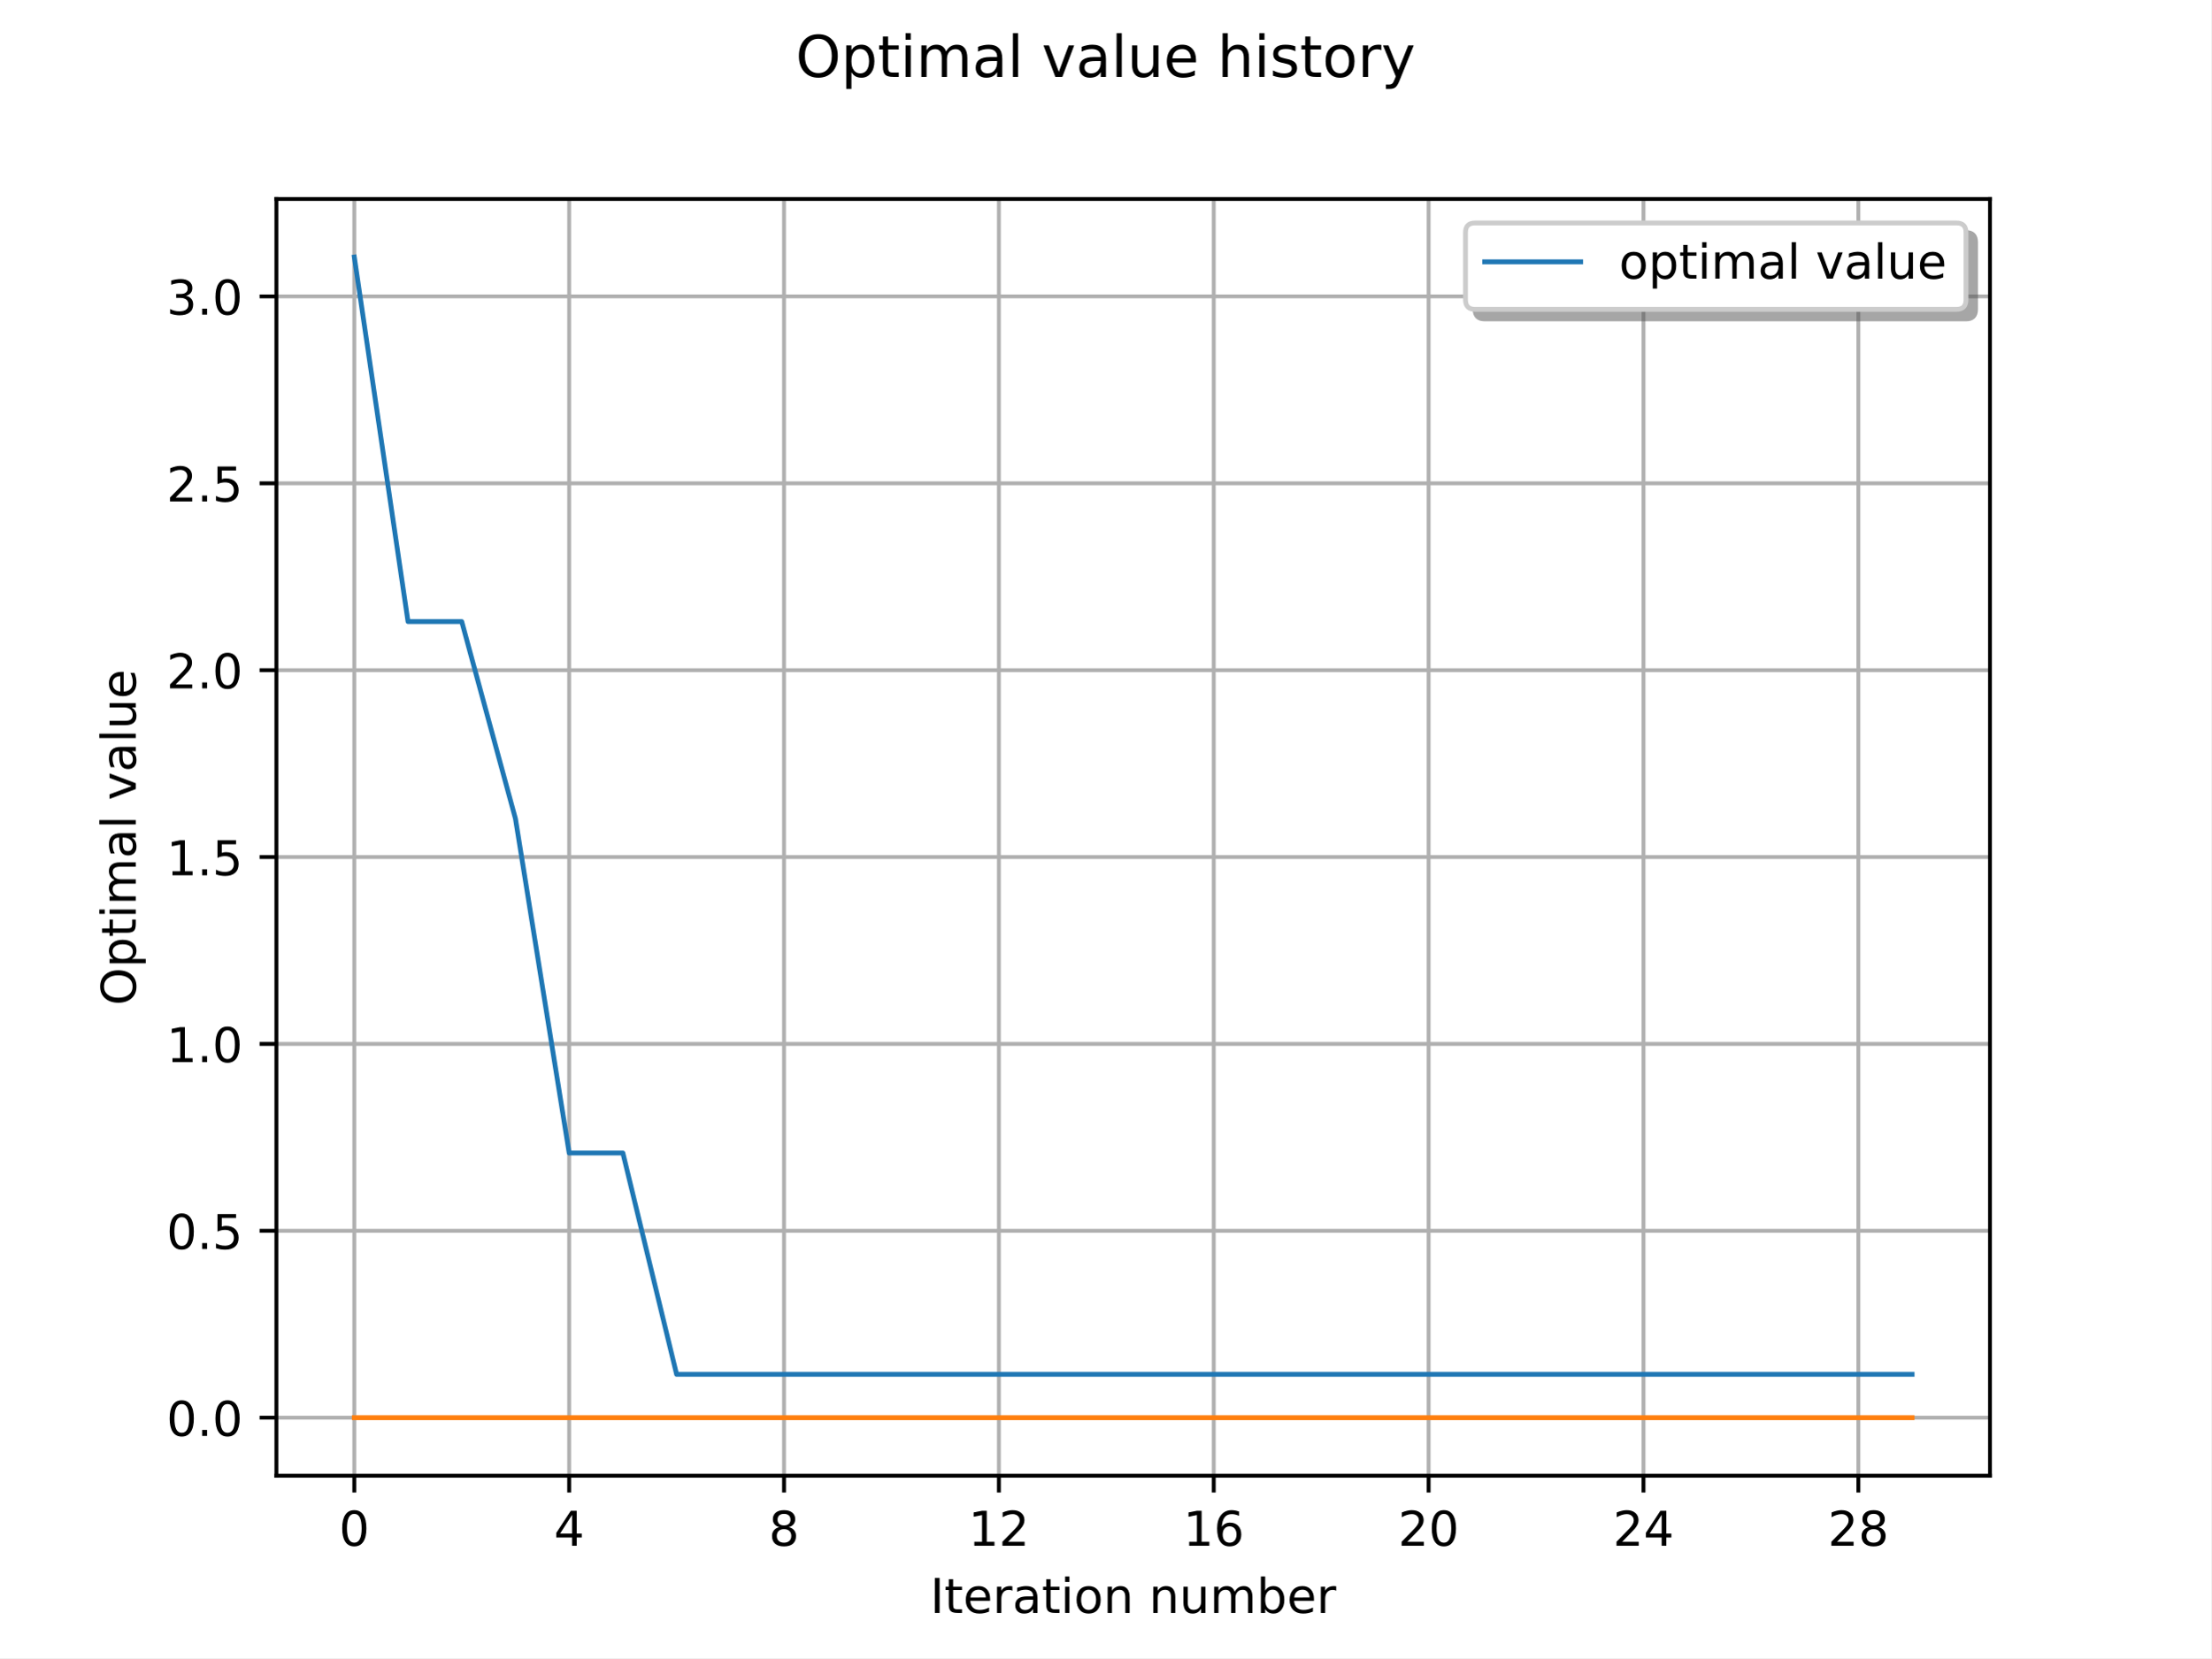
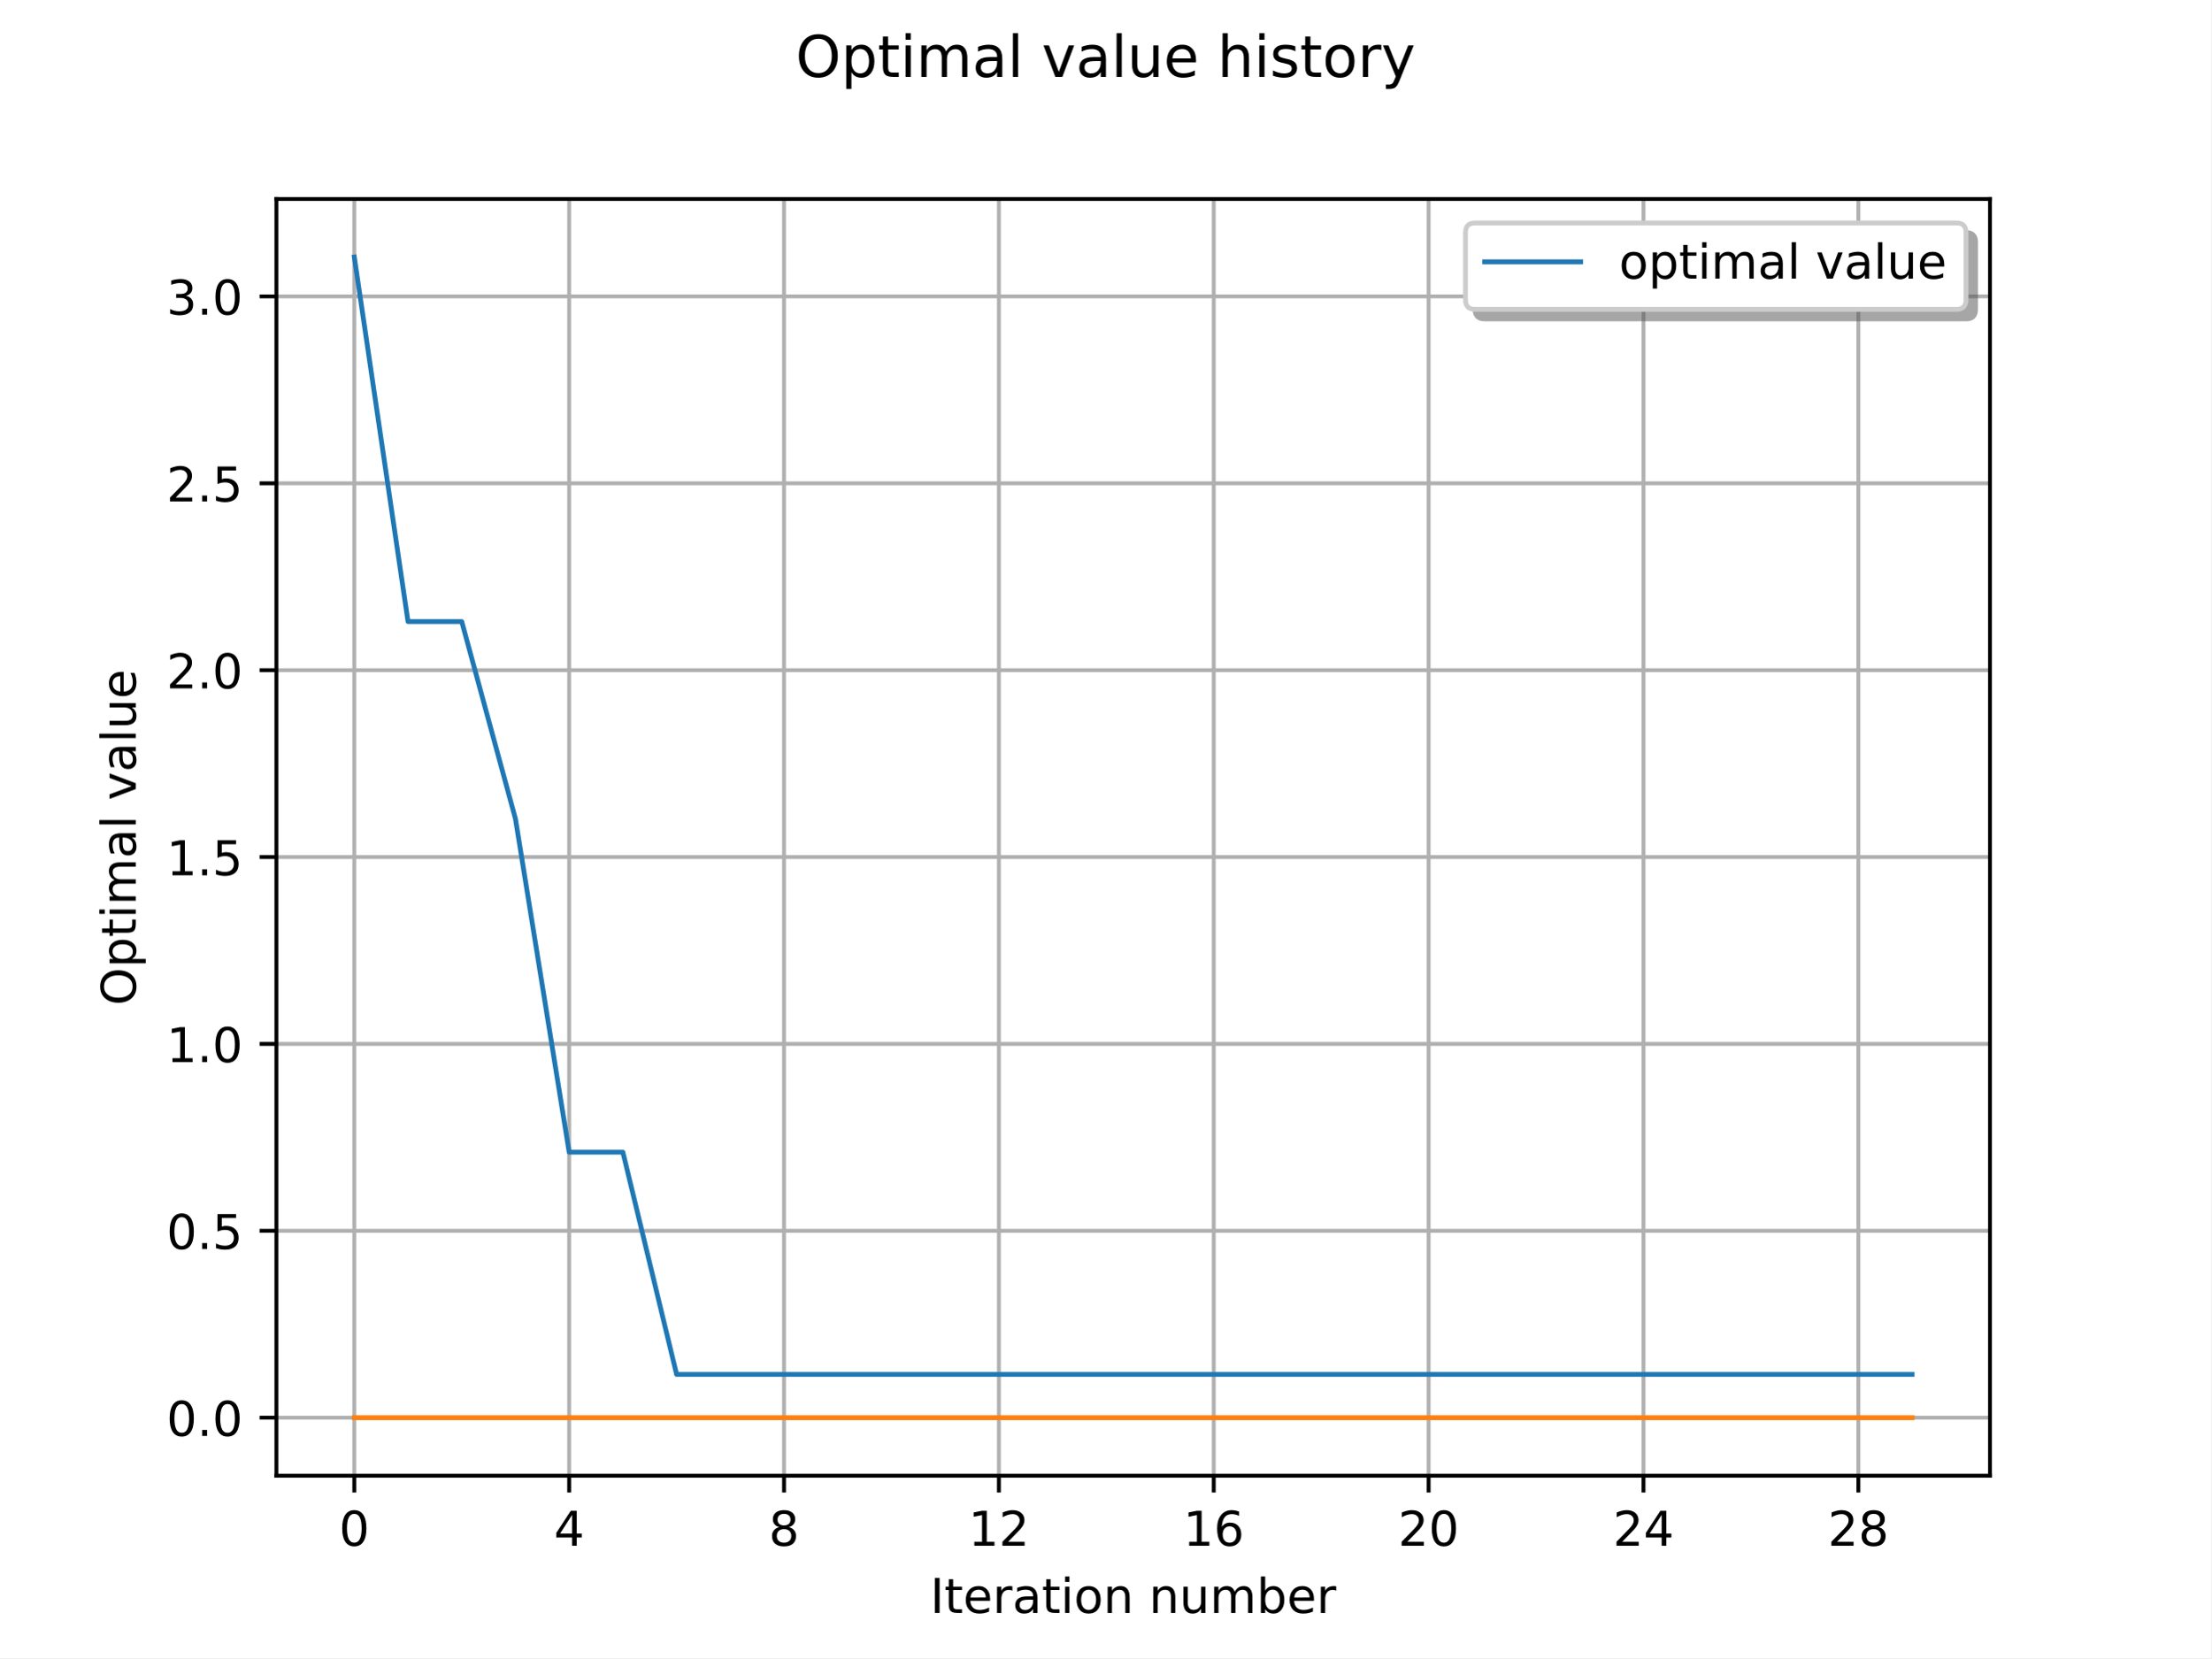
<svg xmlns="http://www.w3.org/2000/svg" xmlns:xlink="http://www.w3.org/1999/xlink" width="460.8pt" height="345.6pt" viewBox="0 0 460.8 345.6" version="1.1">
  <defs>
    <style type="text/css">*{stroke-linejoin: round; stroke-linecap: butt}</style>
  </defs>
  <g id="figure_1">
    <g id="patch_1">
      <path d="M 0 345.6  L 460.8 345.6  L 460.8 0  L 0 0  z " style="fill: #ffffff" />
    </g>
    <g id="axes_1">
      <g id="patch_2">
        <path d="M 57.6 307.584  L 414.72 307.584  L 414.72 41.472  L 57.6 41.472  z " style="fill: #ffffff" />
      </g>
      <g id="matplotlib.axis_1">
        <g id="xtick_1">
          <g id="line2d_1">
            <path d="M 73.833 307.584  L 73.833 41.472  " clip-path="url(#pece686282c)" style="fill: none; stroke: #b0b0b0; stroke-width: 0.8; stroke-linecap: square" />
          </g>
          <g id="line2d_2">
            <defs>
              <path id="m4a92d99fee" d="M 0 0  L 0 3.5  " style="stroke: #000000; stroke-width: 0.8" />
            </defs>
            <g>
              <use xlink:href="#m4a92d99fee" x="73.833" y="307.584" style="stroke: #000000; stroke-width: 0.8" />
            </g>
          </g>
          <g id="text_1">
            <g transform="translate(70.65148 322.1817) scale(0.1 -0.1)">
              <defs>
                <path id="DejaVuSans-13" d="M 2034 4250  Q 1547 4250 1301 3770  Q 1056 3291 1056 2328  Q 1056 1369 1301 889  Q 1547 409 2034 409  Q 2525 409 2770 889  Q 3016 1369 3016 2328  Q 3016 3291 2770 3770  Q 2525 4250 2034 4250  z M 2034 4750  Q 2819 4750 3233 4129  Q 3647 3509 3647 2328  Q 3647 1150 3233 529  Q 2819 -91 2034 -91  Q 1250 -91 836 529  Q 422 1150 422 2328  Q 422 3509 836 4129  Q 1250 4750 2034 4750  z " transform="scale(0.015625)" />
              </defs>
              <use xlink:href="#DejaVuSans-13" />
            </g>
          </g>
        </g>
        <g id="xtick_2">
          <g id="line2d_3">
            <path d="M 118.613 307.584  L 118.613 41.472  " clip-path="url(#pece686282c)" style="fill: none; stroke: #b0b0b0; stroke-width: 0.8; stroke-linecap: square" />
          </g>
          <g id="line2d_4">
            <g>
              <use xlink:href="#m4a92d99fee" x="118.613" y="307.584" style="stroke: #000000; stroke-width: 0.8" />
            </g>
          </g>
          <g id="text_2">
            <g transform="translate(115.4314 322.1817) scale(0.1 -0.1)">
              <defs>
                <path id="DejaVuSans-17" d="M 2419 4116  L 825 1625  L 2419 1625  L 2419 4116  z M 2253 4666  L 3047 4666  L 3047 1625  L 3713 1625  L 3713 1100  L 3047 1100  L 3047 0  L 2419 0  L 2419 1100  L 313 1100  L 313 1709  L 2253 4666  z " transform="scale(0.015625)" />
              </defs>
              <use xlink:href="#DejaVuSans-17" />
            </g>
          </g>
        </g>
        <g id="xtick_3">
          <g id="line2d_5">
            <path d="M 163.393 307.584  L 163.393 41.472  " clip-path="url(#pece686282c)" style="fill: none; stroke: #b0b0b0; stroke-width: 0.8; stroke-linecap: square" />
          </g>
          <g id="line2d_6">
            <g>
              <use xlink:href="#m4a92d99fee" x="163.393" y="307.584" style="stroke: #000000; stroke-width: 0.8" />
            </g>
          </g>
          <g id="text_3">
            <g transform="translate(160.2114 322.1817) scale(0.1 -0.1)">
              <defs>
                <path id="DejaVuSans-1b" d="M 2034 2216  Q 1584 2216 1326 1975  Q 1069 1734 1069 1313  Q 1069 891 1326 650  Q 1584 409 2034 409  Q 2484 409 2743 651  Q 3003 894 3003 1313  Q 3003 1734 2745 1975  Q 2488 2216 2034 2216  z M 1403 2484  Q 997 2584 770 2862  Q 544 3141 544 3541  Q 544 4100 942 4425  Q 1341 4750 2034 4750  Q 2731 4750 3128 4425  Q 3525 4100 3525 3541  Q 3525 3141 3298 2862  Q 3072 2584 2669 2484  Q 3125 2378 3379 2068  Q 3634 1759 3634 1313  Q 3634 634 3220 271  Q 2806 -91 2034 -91  Q 1263 -91 848 271  Q 434 634 434 1313  Q 434 1759 690 2068  Q 947 2378 1403 2484  z M 1172 3481  Q 1172 3119 1398 2916  Q 1625 2713 2034 2713  Q 2441 2713 2670 2916  Q 2900 3119 2900 3481  Q 2900 3844 2670 4047  Q 2441 4250 2034 4250  Q 1625 4250 1398 4047  Q 1172 3844 1172 3481  z " transform="scale(0.015625)" />
              </defs>
              <use xlink:href="#DejaVuSans-1b" />
            </g>
          </g>
        </g>
        <g id="xtick_4">
          <g id="line2d_7">
            <path d="M 208.173 307.584  L 208.173 41.472  " clip-path="url(#pece686282c)" style="fill: none; stroke: #b0b0b0; stroke-width: 0.8; stroke-linecap: square" />
          </g>
          <g id="line2d_8">
            <g>
              <use xlink:href="#m4a92d99fee" x="208.173" y="307.584" style="stroke: #000000; stroke-width: 0.8" />
            </g>
          </g>
          <g id="text_4">
            <g transform="translate(201.81 322.1817) scale(0.1 -0.1)">
              <defs>
                <path id="DejaVuSans-14" d="M 794 531  L 1825 531  L 1825 4091  L 703 3866  L 703 4441  L 1819 4666  L 2450 4666  L 2450 531  L 3481 531  L 3481 0  L 794 0  L 794 531  z " transform="scale(0.015625)" />
                <path id="DejaVuSans-15" d="M 1228 531  L 3431 531  L 3431 0  L 469 0  L 469 531  Q 828 903 1448 1529  Q 2069 2156 2228 2338  Q 2531 2678 2651 2914  Q 2772 3150 2772 3378  Q 2772 3750 2511 3984  Q 2250 4219 1831 4219  Q 1534 4219 1204 4116  Q 875 4013 500 3803  L 500 4441  Q 881 4594 1212 4672  Q 1544 4750 1819 4750  Q 2544 4750 2975 4387  Q 3406 4025 3406 3419  Q 3406 3131 3298 2873  Q 3191 2616 2906 2266  Q 2828 2175 2409 1742  Q 1991 1309 1228 531  z " transform="scale(0.015625)" />
              </defs>
              <use xlink:href="#DejaVuSans-14" />
              <use xlink:href="#DejaVuSans-15" transform="translate(63.625 0)" />
            </g>
          </g>
        </g>
        <g id="xtick_5">
          <g id="line2d_9">
            <path d="M 252.952 307.584  L 252.952 41.472  " clip-path="url(#pece686282c)" style="fill: none; stroke: #b0b0b0; stroke-width: 0.8; stroke-linecap: square" />
          </g>
          <g id="line2d_10">
            <g>
              <use xlink:href="#m4a92d99fee" x="252.952" y="307.584" style="stroke: #000000; stroke-width: 0.8" />
            </g>
          </g>
          <g id="text_5">
            <g transform="translate(246.59 322.1817) scale(0.1 -0.1)">
              <defs>
                <path id="DejaVuSans-19" d="M 2113 2584  Q 1688 2584 1439 2293  Q 1191 2003 1191 1497  Q 1191 994 1439 701  Q 1688 409 2113 409  Q 2538 409 2786 701  Q 3034 994 3034 1497  Q 3034 2003 2786 2293  Q 2538 2584 2113 2584  z M 3366 4563  L 3366 3988  Q 3128 4100 2886 4159  Q 2644 4219 2406 4219  Q 1781 4219 1451 3797  Q 1122 3375 1075 2522  Q 1259 2794 1537 2939  Q 1816 3084 2150 3084  Q 2853 3084 3261 2657  Q 3669 2231 3669 1497  Q 3669 778 3244 343  Q 2819 -91 2113 -91  Q 1303 -91 875 529  Q 447 1150 447 2328  Q 447 3434 972 4092  Q 1497 4750 2381 4750  Q 2619 4750 2861 4703  Q 3103 4656 3366 4563  z " transform="scale(0.015625)" />
              </defs>
              <use xlink:href="#DejaVuSans-14" />
              <use xlink:href="#DejaVuSans-19" transform="translate(63.625 0)" />
            </g>
          </g>
        </g>
        <g id="xtick_6">
          <g id="line2d_11">
            <path d="M 297.732 307.584  L 297.732 41.472  " clip-path="url(#pece686282c)" style="fill: none; stroke: #b0b0b0; stroke-width: 0.8; stroke-linecap: square" />
          </g>
          <g id="line2d_12">
            <g>
              <use xlink:href="#m4a92d99fee" x="297.732" y="307.584" style="stroke: #000000; stroke-width: 0.8" />
            </g>
          </g>
          <g id="text_6">
            <g transform="translate(291.3699 322.1817) scale(0.1 -0.1)">
              <use xlink:href="#DejaVuSans-15" />
              <use xlink:href="#DejaVuSans-13" transform="translate(63.625 0)" />
            </g>
          </g>
        </g>
        <g id="xtick_7">
          <g id="line2d_13">
            <path d="M 342.512 307.584  L 342.512 41.472  " clip-path="url(#pece686282c)" style="fill: none; stroke: #b0b0b0; stroke-width: 0.8; stroke-linecap: square" />
          </g>
          <g id="line2d_14">
            <g>
              <use xlink:href="#m4a92d99fee" x="342.512" y="307.584" style="stroke: #000000; stroke-width: 0.8" />
            </g>
          </g>
          <g id="text_7">
            <g transform="translate(336.1499 322.1817) scale(0.1 -0.1)">
              <use xlink:href="#DejaVuSans-15" />
              <use xlink:href="#DejaVuSans-17" transform="translate(63.625 0)" />
            </g>
          </g>
        </g>
        <g id="xtick_8">
          <g id="line2d_15">
            <path d="M 387.292 307.584  L 387.292 41.472  " clip-path="url(#pece686282c)" style="fill: none; stroke: #b0b0b0; stroke-width: 0.8; stroke-linecap: square" />
          </g>
          <g id="line2d_16">
            <g>
              <use xlink:href="#m4a92d99fee" x="387.292" y="307.584" style="stroke: #000000; stroke-width: 0.8" />
            </g>
          </g>
          <g id="text_8">
            <g transform="translate(380.9298 322.1817) scale(0.1 -0.1)">
              <use xlink:href="#DejaVuSans-15" />
              <use xlink:href="#DejaVuSans-1b" transform="translate(63.625 0)" />
            </g>
          </g>
        </g>
        <g id="text_9">
          <g transform="translate(193.8483 336.1824) scale(0.1 -0.1)">
            <defs>
              <path id="DejaVuSans-2c" d="M 628 4666  L 1259 4666  L 1259 0  L 628 0  L 628 4666  z " transform="scale(0.015625)" />
              <path id="DejaVuSans-57" d="M 1172 4494  L 1172 3500  L 2356 3500  L 2356 3053  L 1172 3053  L 1172 1153  Q 1172 725 1289 603  Q 1406 481 1766 481  L 2356 481  L 2356 0  L 1766 0  Q 1100 0 847 248  Q 594 497 594 1153  L 594 3053  L 172 3053  L 172 3500  L 594 3500  L 594 4494  L 1172 4494  z " transform="scale(0.015625)" />
              <path id="DejaVuSans-48" d="M 3597 1894  L 3597 1613  L 953 1613  Q 991 1019 1311 708  Q 1631 397 2203 397  Q 2534 397 2845 478  Q 3156 559 3463 722  L 3463 178  Q 3153 47 2828 -22  Q 2503 -91 2169 -91  Q 1331 -91 842 396  Q 353 884 353 1716  Q 353 2575 817 3079  Q 1281 3584 2069 3584  Q 2775 3584 3186 3129  Q 3597 2675 3597 1894  z M 3022 2063  Q 3016 2534 2758 2815  Q 2500 3097 2075 3097  Q 1594 3097 1305 2825  Q 1016 2553 972 2059  L 3022 2063  z " transform="scale(0.015625)" />
              <path id="DejaVuSans-55" d="M 2631 2963  Q 2534 3019 2420 3045  Q 2306 3072 2169 3072  Q 1681 3072 1420 2755  Q 1159 2438 1159 1844  L 1159 0  L 581 0  L 581 3500  L 1159 3500  L 1159 2956  Q 1341 3275 1631 3429  Q 1922 3584 2338 3584  Q 2397 3584 2469 3576  Q 2541 3569 2628 3553  L 2631 2963  z " transform="scale(0.015625)" />
              <path id="DejaVuSans-44" d="M 2194 1759  Q 1497 1759 1228 1600  Q 959 1441 959 1056  Q 959 750 1161 570  Q 1363 391 1709 391  Q 2188 391 2477 730  Q 2766 1069 2766 1631  L 2766 1759  L 2194 1759  z M 3341 1997  L 3341 0  L 2766 0  L 2766 531  Q 2569 213 2275 61  Q 1981 -91 1556 -91  Q 1019 -91 701 211  Q 384 513 384 1019  Q 384 1609 779 1909  Q 1175 2209 1959 2209  L 2766 2209  L 2766 2266  Q 2766 2663 2505 2880  Q 2244 3097 1772 3097  Q 1472 3097 1187 3025  Q 903 2953 641 2809  L 641 3341  Q 956 3463 1253 3523  Q 1550 3584 1831 3584  Q 2591 3584 2966 3190  Q 3341 2797 3341 1997  z " transform="scale(0.015625)" />
              <path id="DejaVuSans-4c" d="M 603 3500  L 1178 3500  L 1178 0  L 603 0  L 603 3500  z M 603 4863  L 1178 4863  L 1178 4134  L 603 4134  L 603 4863  z " transform="scale(0.015625)" />
              <path id="DejaVuSans-52" d="M 1959 3097  Q 1497 3097 1228 2736  Q 959 2375 959 1747  Q 959 1119 1226 758  Q 1494 397 1959 397  Q 2419 397 2687 759  Q 2956 1122 2956 1747  Q 2956 2369 2687 2733  Q 2419 3097 1959 3097  z M 1959 3584  Q 2709 3584 3137 3096  Q 3566 2609 3566 1747  Q 3566 888 3137 398  Q 2709 -91 1959 -91  Q 1206 -91 779 398  Q 353 888 353 1747  Q 353 2609 779 3096  Q 1206 3584 1959 3584  z " transform="scale(0.015625)" />
              <path id="DejaVuSans-51" d="M 3513 2113  L 3513 0  L 2938 0  L 2938 2094  Q 2938 2591 2744 2837  Q 2550 3084 2163 3084  Q 1697 3084 1428 2787  Q 1159 2491 1159 1978  L 1159 0  L 581 0  L 581 3500  L 1159 3500  L 1159 2956  Q 1366 3272 1645 3428  Q 1925 3584 2291 3584  Q 2894 3584 3203 3211  Q 3513 2838 3513 2113  z " transform="scale(0.015625)" />
              <path id="DejaVuSans-3" transform="scale(0.015625)" />
              <path id="DejaVuSans-58" d="M 544 1381  L 544 3500  L 1119 3500  L 1119 1403  Q 1119 906 1312 657  Q 1506 409 1894 409  Q 2359 409 2629 706  Q 2900 1003 2900 1516  L 2900 3500  L 3475 3500  L 3475 0  L 2900 0  L 2900 538  Q 2691 219 2414 64  Q 2138 -91 1772 -91  Q 1169 -91 856 284  Q 544 659 544 1381  z M 1991 3584  L 1991 3584  z " transform="scale(0.015625)" />
              <path id="DejaVuSans-50" d="M 3328 2828  Q 3544 3216 3844 3400  Q 4144 3584 4550 3584  Q 5097 3584 5394 3201  Q 5691 2819 5691 2113  L 5691 0  L 5113 0  L 5113 2094  Q 5113 2597 4934 2840  Q 4756 3084 4391 3084  Q 3944 3084 3684 2787  Q 3425 2491 3425 1978  L 3425 0  L 2847 0  L 2847 2094  Q 2847 2600 2669 2842  Q 2491 3084 2119 3084  Q 1678 3084 1418 2786  Q 1159 2488 1159 1978  L 1159 0  L 581 0  L 581 3500  L 1159 3500  L 1159 2956  Q 1356 3278 1631 3431  Q 1906 3584 2284 3584  Q 2666 3584 2933 3390  Q 3200 3197 3328 2828  z " transform="scale(0.015625)" />
              <path id="DejaVuSans-45" d="M 3116 1747  Q 3116 2381 2855 2742  Q 2594 3103 2138 3103  Q 1681 3103 1420 2742  Q 1159 2381 1159 1747  Q 1159 1113 1420 752  Q 1681 391 2138 391  Q 2594 391 2855 752  Q 3116 1113 3116 1747  z M 1159 2969  Q 1341 3281 1617 3432  Q 1894 3584 2278 3584  Q 2916 3584 3314 3078  Q 3713 2572 3713 1747  Q 3713 922 3314 415  Q 2916 -91 2278 -91  Q 1894 -91 1617 61  Q 1341 213 1159 525  L 1159 0  L 581 0  L 581 4863  L 1159 4863  L 1159 2969  z " transform="scale(0.015625)" />
            </defs>
            <use xlink:href="#DejaVuSans-2c" />
            <use xlink:href="#DejaVuSans-57" transform="translate(29.5 0)" />
            <use xlink:href="#DejaVuSans-48" transform="translate(68.70312 0)" />
            <use xlink:href="#DejaVuSans-55" transform="translate(130.2344 0)" />
            <use xlink:href="#DejaVuSans-44" transform="translate(171.3438 0)" />
            <use xlink:href="#DejaVuSans-57" transform="translate(232.625 0)" />
            <use xlink:href="#DejaVuSans-4c" transform="translate(271.8281 0)" />
            <use xlink:href="#DejaVuSans-52" transform="translate(299.6094 0)" />
            <use xlink:href="#DejaVuSans-51" transform="translate(360.7969 0)" />
            <use xlink:href="#DejaVuSans-3" transform="translate(424.1719 0)" />
            <use xlink:href="#DejaVuSans-51" transform="translate(455.9531 0)" />
            <use xlink:href="#DejaVuSans-58" transform="translate(519.3281 0)" />
            <use xlink:href="#DejaVuSans-50" transform="translate(582.7031 0)" />
            <use xlink:href="#DejaVuSans-45" transform="translate(680.1094 0)" />
            <use xlink:href="#DejaVuSans-48" transform="translate(743.5938 0)" />
            <use xlink:href="#DejaVuSans-55" transform="translate(805.125 0)" />
          </g>
        </g>
      </g>
      <g id="matplotlib.axis_2">
        <g id="ytick_1">
          <g id="line2d_17">
            <path d="M 57.6 295.488  L 414.72 295.488  " clip-path="url(#pece686282c)" style="fill: none; stroke: #b0b0b0; stroke-width: 0.8; stroke-linecap: square" />
          </g>
          <g id="line2d_18">
            <defs>
              <path id="mb3cb5c074b" d="M 0 0  L -3.5 0  " style="stroke: #000000; stroke-width: 0.8" />
            </defs>
            <g>
              <use xlink:href="#mb3cb5c074b" x="57.6" y="295.488" style="stroke: #000000; stroke-width: 0.8" />
            </g>
          </g>
          <g id="text_10">
            <g transform="translate(34.69687 299.2868) scale(0.1 -0.1)">
              <defs>
                <path id="DejaVuSans-11" d="M 684 794  L 1344 794  L 1344 0  L 684 0  L 684 794  z " transform="scale(0.015625)" />
              </defs>
              <use xlink:href="#DejaVuSans-13" />
              <use xlink:href="#DejaVuSans-11" transform="translate(63.625 0)" />
              <use xlink:href="#DejaVuSans-13" transform="translate(95.40625 0)" />
            </g>
          </g>
        </g>
        <g id="ytick_2">
          <g id="line2d_19">
            <path d="M 57.6 256.536  L 414.72 256.536  " clip-path="url(#pece686282c)" style="fill: none; stroke: #b0b0b0; stroke-width: 0.8; stroke-linecap: square" />
          </g>
          <g id="line2d_20">
            <g>
              <use xlink:href="#mb3cb5c074b" x="57.6" y="256.536" style="stroke: #000000; stroke-width: 0.8" />
            </g>
          </g>
          <g id="text_11">
-             <g transform="translate(34.69687 260.3346) scale(0.1 -0.1)">
+             <g transform="translate(34.69687 260.3345) scale(0.1 -0.1)">
              <defs>
                <path id="DejaVuSans-18" d="M 691 4666  L 3169 4666  L 3169 4134  L 1269 4134  L 1269 2991  Q 1406 3038 1543 3061  Q 1681 3084 1819 3084  Q 2600 3084 3056 2656  Q 3513 2228 3513 1497  Q 3513 744 3044 326  Q 2575 -91 1722 -91  Q 1428 -91 1123 -41  Q 819 9 494 109  L 494 744  Q 775 591 1075 516  Q 1375 441 1709 441  Q 2250 441 2565 725  Q 2881 1009 2881 1497  Q 2881 1984 2565 2268  Q 2250 2553 1709 2553  Q 1456 2553 1204 2497  Q 953 2441 691 2322  L 691 4666  z " transform="scale(0.015625)" />
              </defs>
              <use xlink:href="#DejaVuSans-13" />
              <use xlink:href="#DejaVuSans-11" transform="translate(63.625 0)" />
              <use xlink:href="#DejaVuSans-18" transform="translate(95.40625 0)" />
            </g>
          </g>
        </g>
        <g id="ytick_3">
          <g id="line2d_21">
-             <path d="M 57.6 217.584  L 414.72 217.584  " clip-path="url(#pece686282c)" style="fill: none; stroke: #b0b0b0; stroke-width: 0.8; stroke-linecap: square" />
+             <path d="M 57.6 217.583  L 414.72 217.583  " clip-path="url(#pece686282c)" style="fill: none; stroke: #b0b0b0; stroke-width: 0.8; stroke-linecap: square" />
          </g>
          <g id="line2d_22">
            <g>
-               <use xlink:href="#mb3cb5c074b" x="57.6" y="217.584" style="stroke: #000000; stroke-width: 0.8" />
+               <use xlink:href="#mb3cb5c074b" x="57.6" y="217.583" style="stroke: #000000; stroke-width: 0.8" />
            </g>
          </g>
          <g id="text_12">
-             <g transform="translate(34.69687 221.3823) scale(0.1 -0.1)">
+             <g transform="translate(34.69687 221.3821) scale(0.1 -0.1)">
              <use xlink:href="#DejaVuSans-14" />
              <use xlink:href="#DejaVuSans-11" transform="translate(63.625 0)" />
              <use xlink:href="#DejaVuSans-13" transform="translate(95.40625 0)" />
            </g>
          </g>
        </g>
        <g id="ytick_4">
          <g id="line2d_23">
            <path d="M 57.6 178.631  L 414.72 178.631  " clip-path="url(#pece686282c)" style="fill: none; stroke: #b0b0b0; stroke-width: 0.8; stroke-linecap: square" />
          </g>
          <g id="line2d_24">
            <g>
              <use xlink:href="#mb3cb5c074b" x="57.6" y="178.631" style="stroke: #000000; stroke-width: 0.8" />
            </g>
          </g>
          <g id="text_13">
-             <g transform="translate(34.69687 182.4301) scale(0.1 -0.1)">
+             <g transform="translate(34.69687 182.4298) scale(0.1 -0.1)">
              <use xlink:href="#DejaVuSans-14" />
              <use xlink:href="#DejaVuSans-11" transform="translate(63.625 0)" />
              <use xlink:href="#DejaVuSans-18" transform="translate(95.40625 0)" />
            </g>
          </g>
        </g>
        <g id="ytick_5">
          <g id="line2d_25">
            <path d="M 57.6 139.679  L 414.72 139.679  " clip-path="url(#pece686282c)" style="fill: none; stroke: #b0b0b0; stroke-width: 0.8; stroke-linecap: square" />
          </g>
          <g id="line2d_26">
            <g>
              <use xlink:href="#mb3cb5c074b" x="57.6" y="139.679" style="stroke: #000000; stroke-width: 0.8" />
            </g>
          </g>
          <g id="text_14">
-             <g transform="translate(34.69687 143.4779) scale(0.1 -0.1)">
+             <g transform="translate(34.69687 143.4775) scale(0.1 -0.1)">
              <use xlink:href="#DejaVuSans-15" />
              <use xlink:href="#DejaVuSans-11" transform="translate(63.625 0)" />
              <use xlink:href="#DejaVuSans-13" transform="translate(95.40625 0)" />
            </g>
          </g>
        </g>
        <g id="ytick_6">
          <g id="line2d_27">
-             <path d="M 57.6 100.727  L 414.72 100.727  " clip-path="url(#pece686282c)" style="fill: none; stroke: #b0b0b0; stroke-width: 0.8; stroke-linecap: square" />
+             <path d="M 57.6 100.726  L 414.72 100.726  " clip-path="url(#pece686282c)" style="fill: none; stroke: #b0b0b0; stroke-width: 0.8; stroke-linecap: square" />
          </g>
          <g id="line2d_28">
            <g>
-               <use xlink:href="#mb3cb5c074b" x="57.6" y="100.727" style="stroke: #000000; stroke-width: 0.8" />
+               <use xlink:href="#mb3cb5c074b" x="57.6" y="100.726" style="stroke: #000000; stroke-width: 0.8" />
            </g>
          </g>
          <g id="text_15">
-             <g transform="translate(34.69687 104.5256) scale(0.1 -0.1)">
+             <g transform="translate(34.69687 104.5251) scale(0.1 -0.1)">
              <use xlink:href="#DejaVuSans-15" />
              <use xlink:href="#DejaVuSans-11" transform="translate(63.625 0)" />
              <use xlink:href="#DejaVuSans-18" transform="translate(95.40625 0)" />
            </g>
          </g>
        </g>
        <g id="ytick_7">
          <g id="line2d_29">
-             <path d="M 57.6 61.775  L 414.72 61.775  " clip-path="url(#pece686282c)" style="fill: none; stroke: #b0b0b0; stroke-width: 0.8; stroke-linecap: square" />
+             <path d="M 57.6 61.774  L 414.72 61.774  " clip-path="url(#pece686282c)" style="fill: none; stroke: #b0b0b0; stroke-width: 0.8; stroke-linecap: square" />
          </g>
          <g id="line2d_30">
            <g>
-               <use xlink:href="#mb3cb5c074b" x="57.6" y="61.775" style="stroke: #000000; stroke-width: 0.8" />
+               <use xlink:href="#mb3cb5c074b" x="57.6" y="61.774" style="stroke: #000000; stroke-width: 0.8" />
            </g>
          </g>
          <g id="text_16">
-             <g transform="translate(34.69687 65.57339) scale(0.1 -0.1)">
+             <g transform="translate(34.69687 65.57276) scale(0.1 -0.1)">
              <defs>
                <path id="DejaVuSans-16" d="M 2597 2516  Q 3050 2419 3304 2112  Q 3559 1806 3559 1356  Q 3559 666 3084 287  Q 2609 -91 1734 -91  Q 1441 -91 1130 -33  Q 819 25 488 141  L 488 750  Q 750 597 1062 519  Q 1375 441 1716 441  Q 2309 441 2620 675  Q 2931 909 2931 1356  Q 2931 1769 2642 2001  Q 2353 2234 1838 2234  L 1294 2234  L 1294 2753  L 1863 2753  Q 2328 2753 2575 2939  Q 2822 3125 2822 3475  Q 2822 3834 2567 4026  Q 2313 4219 1838 4219  Q 1578 4219 1281 4162  Q 984 4106 628 3988  L 628 4550  Q 988 4650 1302 4700  Q 1616 4750 1894 4750  Q 2613 4750 3031 4423  Q 3450 4097 3450 3541  Q 3450 3153 3228 2886  Q 3006 2619 2597 2516  z " transform="scale(0.015625)" />
              </defs>
              <use xlink:href="#DejaVuSans-16" />
              <use xlink:href="#DejaVuSans-11" transform="translate(63.625 0)" />
              <use xlink:href="#DejaVuSans-13" transform="translate(95.40625 0)" />
            </g>
          </g>
        </g>
        <g id="text_17">
          <g transform="translate(28.29453 209.5577) rotate(-90) scale(0.1 -0.1)">
            <defs>
              <path id="DejaVuSans-32" d="M 2522 4238  Q 1834 4238 1429 3725  Q 1025 3213 1025 2328  Q 1025 1447 1429 934  Q 1834 422 2522 422  Q 3209 422 3611 934  Q 4013 1447 4013 2328  Q 4013 3213 3611 3725  Q 3209 4238 2522 4238  z M 2522 4750  Q 3503 4750 4090 4092  Q 4678 3434 4678 2328  Q 4678 1225 4090 567  Q 3503 -91 2522 -91  Q 1538 -91 948 565  Q 359 1222 359 2328  Q 359 3434 948 4092  Q 1538 4750 2522 4750  z " transform="scale(0.015625)" />
              <path id="DejaVuSans-53" d="M 1159 525  L 1159 -1331  L 581 -1331  L 581 3500  L 1159 3500  L 1159 2969  Q 1341 3281 1617 3432  Q 1894 3584 2278 3584  Q 2916 3584 3314 3078  Q 3713 2572 3713 1747  Q 3713 922 3314 415  Q 2916 -91 2278 -91  Q 1894 -91 1617 61  Q 1341 213 1159 525  z M 3116 1747  Q 3116 2381 2855 2742  Q 2594 3103 2138 3103  Q 1681 3103 1420 2742  Q 1159 2381 1159 1747  Q 1159 1113 1420 752  Q 1681 391 2138 391  Q 2594 391 2855 752  Q 3116 1113 3116 1747  z " transform="scale(0.015625)" />
              <path id="DejaVuSans-4f" d="M 603 4863  L 1178 4863  L 1178 0  L 603 0  L 603 4863  z " transform="scale(0.015625)" />
              <path id="DejaVuSans-59" d="M 191 3500  L 800 3500  L 1894 563  L 2988 3500  L 3597 3500  L 2284 0  L 1503 0  L 191 3500  z " transform="scale(0.015625)" />
            </defs>
            <use xlink:href="#DejaVuSans-32" />
            <use xlink:href="#DejaVuSans-53" transform="translate(78.71875 0)" />
            <use xlink:href="#DejaVuSans-57" transform="translate(142.2031 0)" />
            <use xlink:href="#DejaVuSans-4c" transform="translate(181.4062 0)" />
            <use xlink:href="#DejaVuSans-50" transform="translate(209.1875 0)" />
            <use xlink:href="#DejaVuSans-44" transform="translate(306.5938 0)" />
            <use xlink:href="#DejaVuSans-4f" transform="translate(367.875 0)" />
            <use xlink:href="#DejaVuSans-3" transform="translate(395.6562 0)" />
            <use xlink:href="#DejaVuSans-59" transform="translate(427.4375 0)" />
            <use xlink:href="#DejaVuSans-44" transform="translate(486.625 0)" />
            <use xlink:href="#DejaVuSans-4f" transform="translate(547.9062 0)" />
            <use xlink:href="#DejaVuSans-58" transform="translate(575.6875 0)" />
            <use xlink:href="#DejaVuSans-48" transform="translate(639.0625 0)" />
          </g>
        </g>
      </g>
      <g id="line2d_31">
-         <path d="M 73.833 53.568  L 85.028 129.551  L 96.223 129.551  L 107.418 170.642  L 118.613 240.323  L 129.808 240.323  L 141.003 286.455  L 152.198 286.455  L 163.393 286.455  L 174.588 286.455  L 185.783 286.455  L 196.978 286.455  L 208.173 286.455  L 219.368 286.455  L 230.563 286.455  L 241.757 286.455  L 252.952 286.455  L 264.147 286.455  L 275.342 286.455  L 286.537 286.455  L 297.732 286.455  L 308.927 286.455  L 320.122 286.455  L 331.317 286.455  L 342.512 286.455  L 353.707 286.455  L 364.902 286.455  L 376.097 286.455  L 387.292 286.455  L 398.487 286.455  " clip-path="url(#pece686282c)" style="fill: none; stroke: #1f77b4; stroke-linecap: square" />
+         <path d="M 73.833 53.568  L 85.028 129.551  L 96.223 129.551  L 107.418 170.669  L 118.613 240.152  L 129.808 240.152  L 141.003 286.465  L 152.198 286.465  L 163.393 286.465  L 174.588 286.465  L 185.783 286.465  L 196.978 286.465  L 208.173 286.465  L 219.368 286.465  L 230.563 286.465  L 241.757 286.465  L 252.952 286.465  L 264.147 286.465  L 275.342 286.465  L 286.537 286.465  L 297.732 286.465  L 308.927 286.465  L 320.122 286.465  L 331.317 286.465  L 342.512 286.465  L 353.707 286.465  L 364.902 286.465  L 376.097 286.465  L 387.292 286.465  L 398.487 286.465  " clip-path="url(#pece686282c)" style="fill: none; stroke: #1f77b4; stroke-linecap: square" />
      </g>
      <g id="line2d_32">
        <path d="M 73.833 295.488  L 398.487 295.488  " clip-path="url(#pece686282c)" style="fill: none; stroke: #ff7f0e; stroke-linecap: square" />
      </g>
      <g id="patch_3">
        <path d="M 57.6 307.584  L 57.6 41.472  " style="fill: none; stroke: #000000; stroke-width: 0.8; stroke-linejoin: miter; stroke-linecap: square" />
      </g>
      <g id="patch_4">
        <path d="M 414.72 307.584  L 414.72 41.472  " style="fill: none; stroke: #000000; stroke-width: 0.8; stroke-linejoin: miter; stroke-linecap: square" />
      </g>
      <g id="patch_5">
        <path d="M 57.6 307.584  L 414.72 307.584  " style="fill: none; stroke: #000000; stroke-width: 0.8; stroke-linejoin: miter; stroke-linecap: square" />
      </g>
      <g id="patch_6">
        <path d="M 57.6 41.472  L 414.72 41.472  " style="fill: none; stroke: #000000; stroke-width: 0.8; stroke-linejoin: miter; stroke-linecap: square" />
      </g>
      <g id="legend_1">
        <g id="patch_7">
          <path d="M 309.414 66.473  L 409.72 66.473  Q 411.72 66.473 411.72 64.473  L 411.72 50.472  Q 411.72 48.472 409.72 48.472  L 309.414 48.472  Q 307.414 48.472 307.414 50.472  L 307.414 64.473  Q 307.414 66.473 309.414 66.473  z " style="fill: #4d4d4d; opacity: 0.5; stroke: #4d4d4d; stroke-linejoin: miter" />
        </g>
        <g id="patch_8">
          <path d="M 307.414 64.473  L 407.72 64.473  Q 409.72 64.473 409.72 62.473  L 409.72 48.472  Q 409.72 46.472 407.72 46.472  L 307.414 46.472  Q 305.414 46.472 305.414 48.472  L 305.414 62.473  Q 305.414 64.473 307.414 64.473  z " style="fill: #ffffff; stroke: #cccccc; stroke-linejoin: miter" />
        </g>
        <g id="line2d_33">
          <path d="M 309.414 54.57  L 319.414 54.57  L 329.414 54.57  " style="fill: none; stroke: #1f77b4; stroke-linecap: square" />
        </g>
        <g id="text_18">
          <g transform="translate(337.4137 58.07044) scale(0.1 -0.1)">
            <use xlink:href="#DejaVuSans-52" />
            <use xlink:href="#DejaVuSans-53" transform="translate(61.1875 0)" />
            <use xlink:href="#DejaVuSans-57" transform="translate(124.6719 0)" />
            <use xlink:href="#DejaVuSans-4c" transform="translate(163.875 0)" />
            <use xlink:href="#DejaVuSans-50" transform="translate(191.6562 0)" />
            <use xlink:href="#DejaVuSans-44" transform="translate(289.0625 0)" />
            <use xlink:href="#DejaVuSans-4f" transform="translate(350.3438 0)" />
            <use xlink:href="#DejaVuSans-3" transform="translate(378.125 0)" />
            <use xlink:href="#DejaVuSans-59" transform="translate(409.9062 0)" />
            <use xlink:href="#DejaVuSans-44" transform="translate(469.0938 0)" />
            <use xlink:href="#DejaVuSans-4f" transform="translate(530.375 0)" />
            <use xlink:href="#DejaVuSans-58" transform="translate(558.1562 0)" />
            <use xlink:href="#DejaVuSans-48" transform="translate(621.5312 0)" />
          </g>
        </g>
      </g>
    </g>
    <g id="text_19">
      <g transform="translate(165.8212 16.03013) scale(0.12 -0.12)">
        <defs>
          <path id="DejaVuSans-4b" d="M 3513 2113  L 3513 0  L 2938 0  L 2938 2094  Q 2938 2591 2744 2837  Q 2550 3084 2163 3084  Q 1697 3084 1428 2787  Q 1159 2491 1159 1978  L 1159 0  L 581 0  L 581 4863  L 1159 4863  L 1159 2956  Q 1366 3272 1645 3428  Q 1925 3584 2291 3584  Q 2894 3584 3203 3211  Q 3513 2838 3513 2113  z " transform="scale(0.015625)" />
          <path id="DejaVuSans-56" d="M 2834 3397  L 2834 2853  Q 2591 2978 2328 3040  Q 2066 3103 1784 3103  Q 1356 3103 1142 2972  Q 928 2841 928 2578  Q 928 2378 1081 2264  Q 1234 2150 1697 2047  L 1894 2003  Q 2506 1872 2764 1633  Q 3022 1394 3022 966  Q 3022 478 2636 193  Q 2250 -91 1575 -91  Q 1294 -91 989 -36  Q 684 19 347 128  L 347 722  Q 666 556 975 473  Q 1284 391 1588 391  Q 1994 391 2212 530  Q 2431 669 2431 922  Q 2431 1156 2273 1281  Q 2116 1406 1581 1522  L 1381 1569  Q 847 1681 609 1914  Q 372 2147 372 2553  Q 372 3047 722 3315  Q 1072 3584 1716 3584  Q 2034 3584 2315 3537  Q 2597 3491 2834 3397  z " transform="scale(0.015625)" />
          <path id="DejaVuSans-5c" d="M 2059 -325  Q 1816 -950 1584 -1140  Q 1353 -1331 966 -1331  L 506 -1331  L 506 -850  L 844 -850  Q 1081 -850 1212 -737  Q 1344 -625 1503 -206  L 1606 56  L 191 3500  L 800 3500  L 1894 763  L 2988 3500  L 3597 3500  L 2059 -325  z " transform="scale(0.015625)" />
        </defs>
        <use xlink:href="#DejaVuSans-32" />
        <use xlink:href="#DejaVuSans-53" transform="translate(78.71875 0)" />
        <use xlink:href="#DejaVuSans-57" transform="translate(142.2031 0)" />
        <use xlink:href="#DejaVuSans-4c" transform="translate(181.4062 0)" />
        <use xlink:href="#DejaVuSans-50" transform="translate(209.1875 0)" />
        <use xlink:href="#DejaVuSans-44" transform="translate(306.5938 0)" />
        <use xlink:href="#DejaVuSans-4f" transform="translate(367.875 0)" />
        <use xlink:href="#DejaVuSans-3" transform="translate(395.6562 0)" />
        <use xlink:href="#DejaVuSans-59" transform="translate(427.4375 0)" />
        <use xlink:href="#DejaVuSans-44" transform="translate(486.625 0)" />
        <use xlink:href="#DejaVuSans-4f" transform="translate(547.9062 0)" />
        <use xlink:href="#DejaVuSans-58" transform="translate(575.6875 0)" />
        <use xlink:href="#DejaVuSans-48" transform="translate(639.0625 0)" />
        <use xlink:href="#DejaVuSans-3" transform="translate(700.5938 0)" />
        <use xlink:href="#DejaVuSans-4b" transform="translate(732.375 0)" />
        <use xlink:href="#DejaVuSans-4c" transform="translate(795.75 0)" />
        <use xlink:href="#DejaVuSans-56" transform="translate(823.5312 0)" />
        <use xlink:href="#DejaVuSans-57" transform="translate(875.625 0)" />
        <use xlink:href="#DejaVuSans-52" transform="translate(914.8281 0)" />
        <use xlink:href="#DejaVuSans-55" transform="translate(976.0156 0)" />
        <use xlink:href="#DejaVuSans-5c" transform="translate(1017.125 0)" />
      </g>
    </g>
  </g>
  <defs>
    <clipPath id="pece686282c">
      <rect x="57.6" y="41.472" width="357.12" height="266.112" />
    </clipPath>
  </defs>
</svg>
